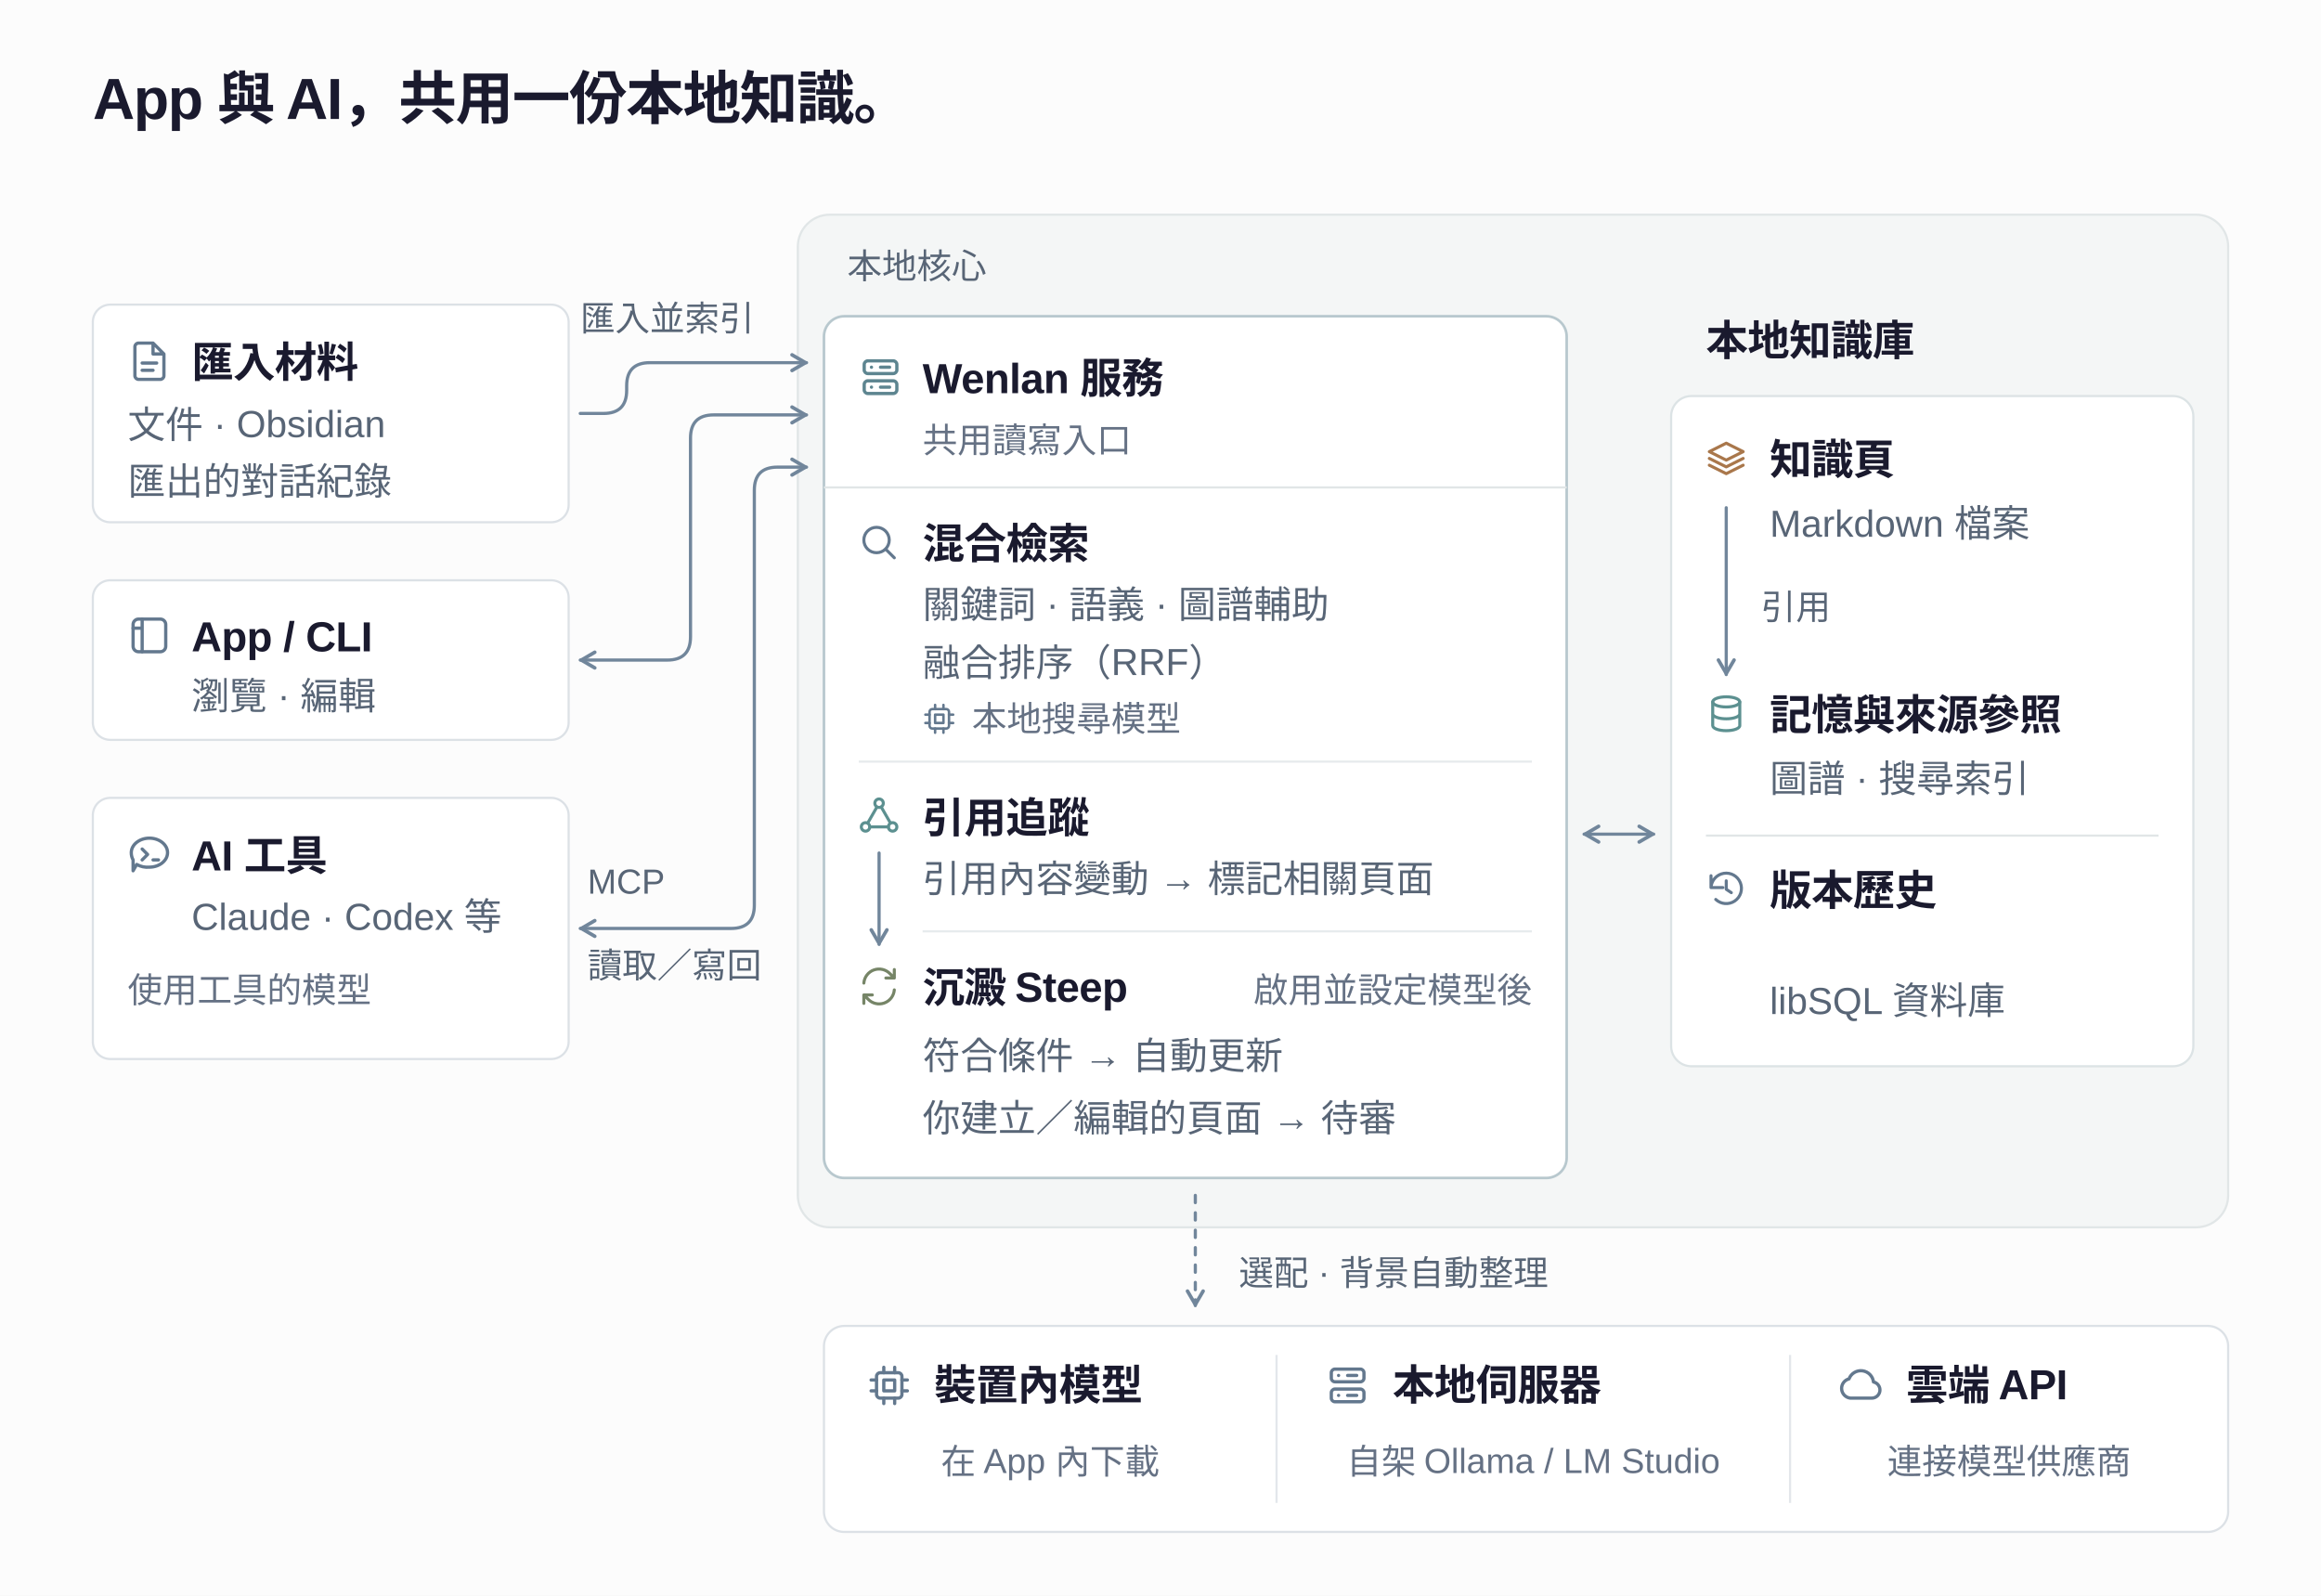
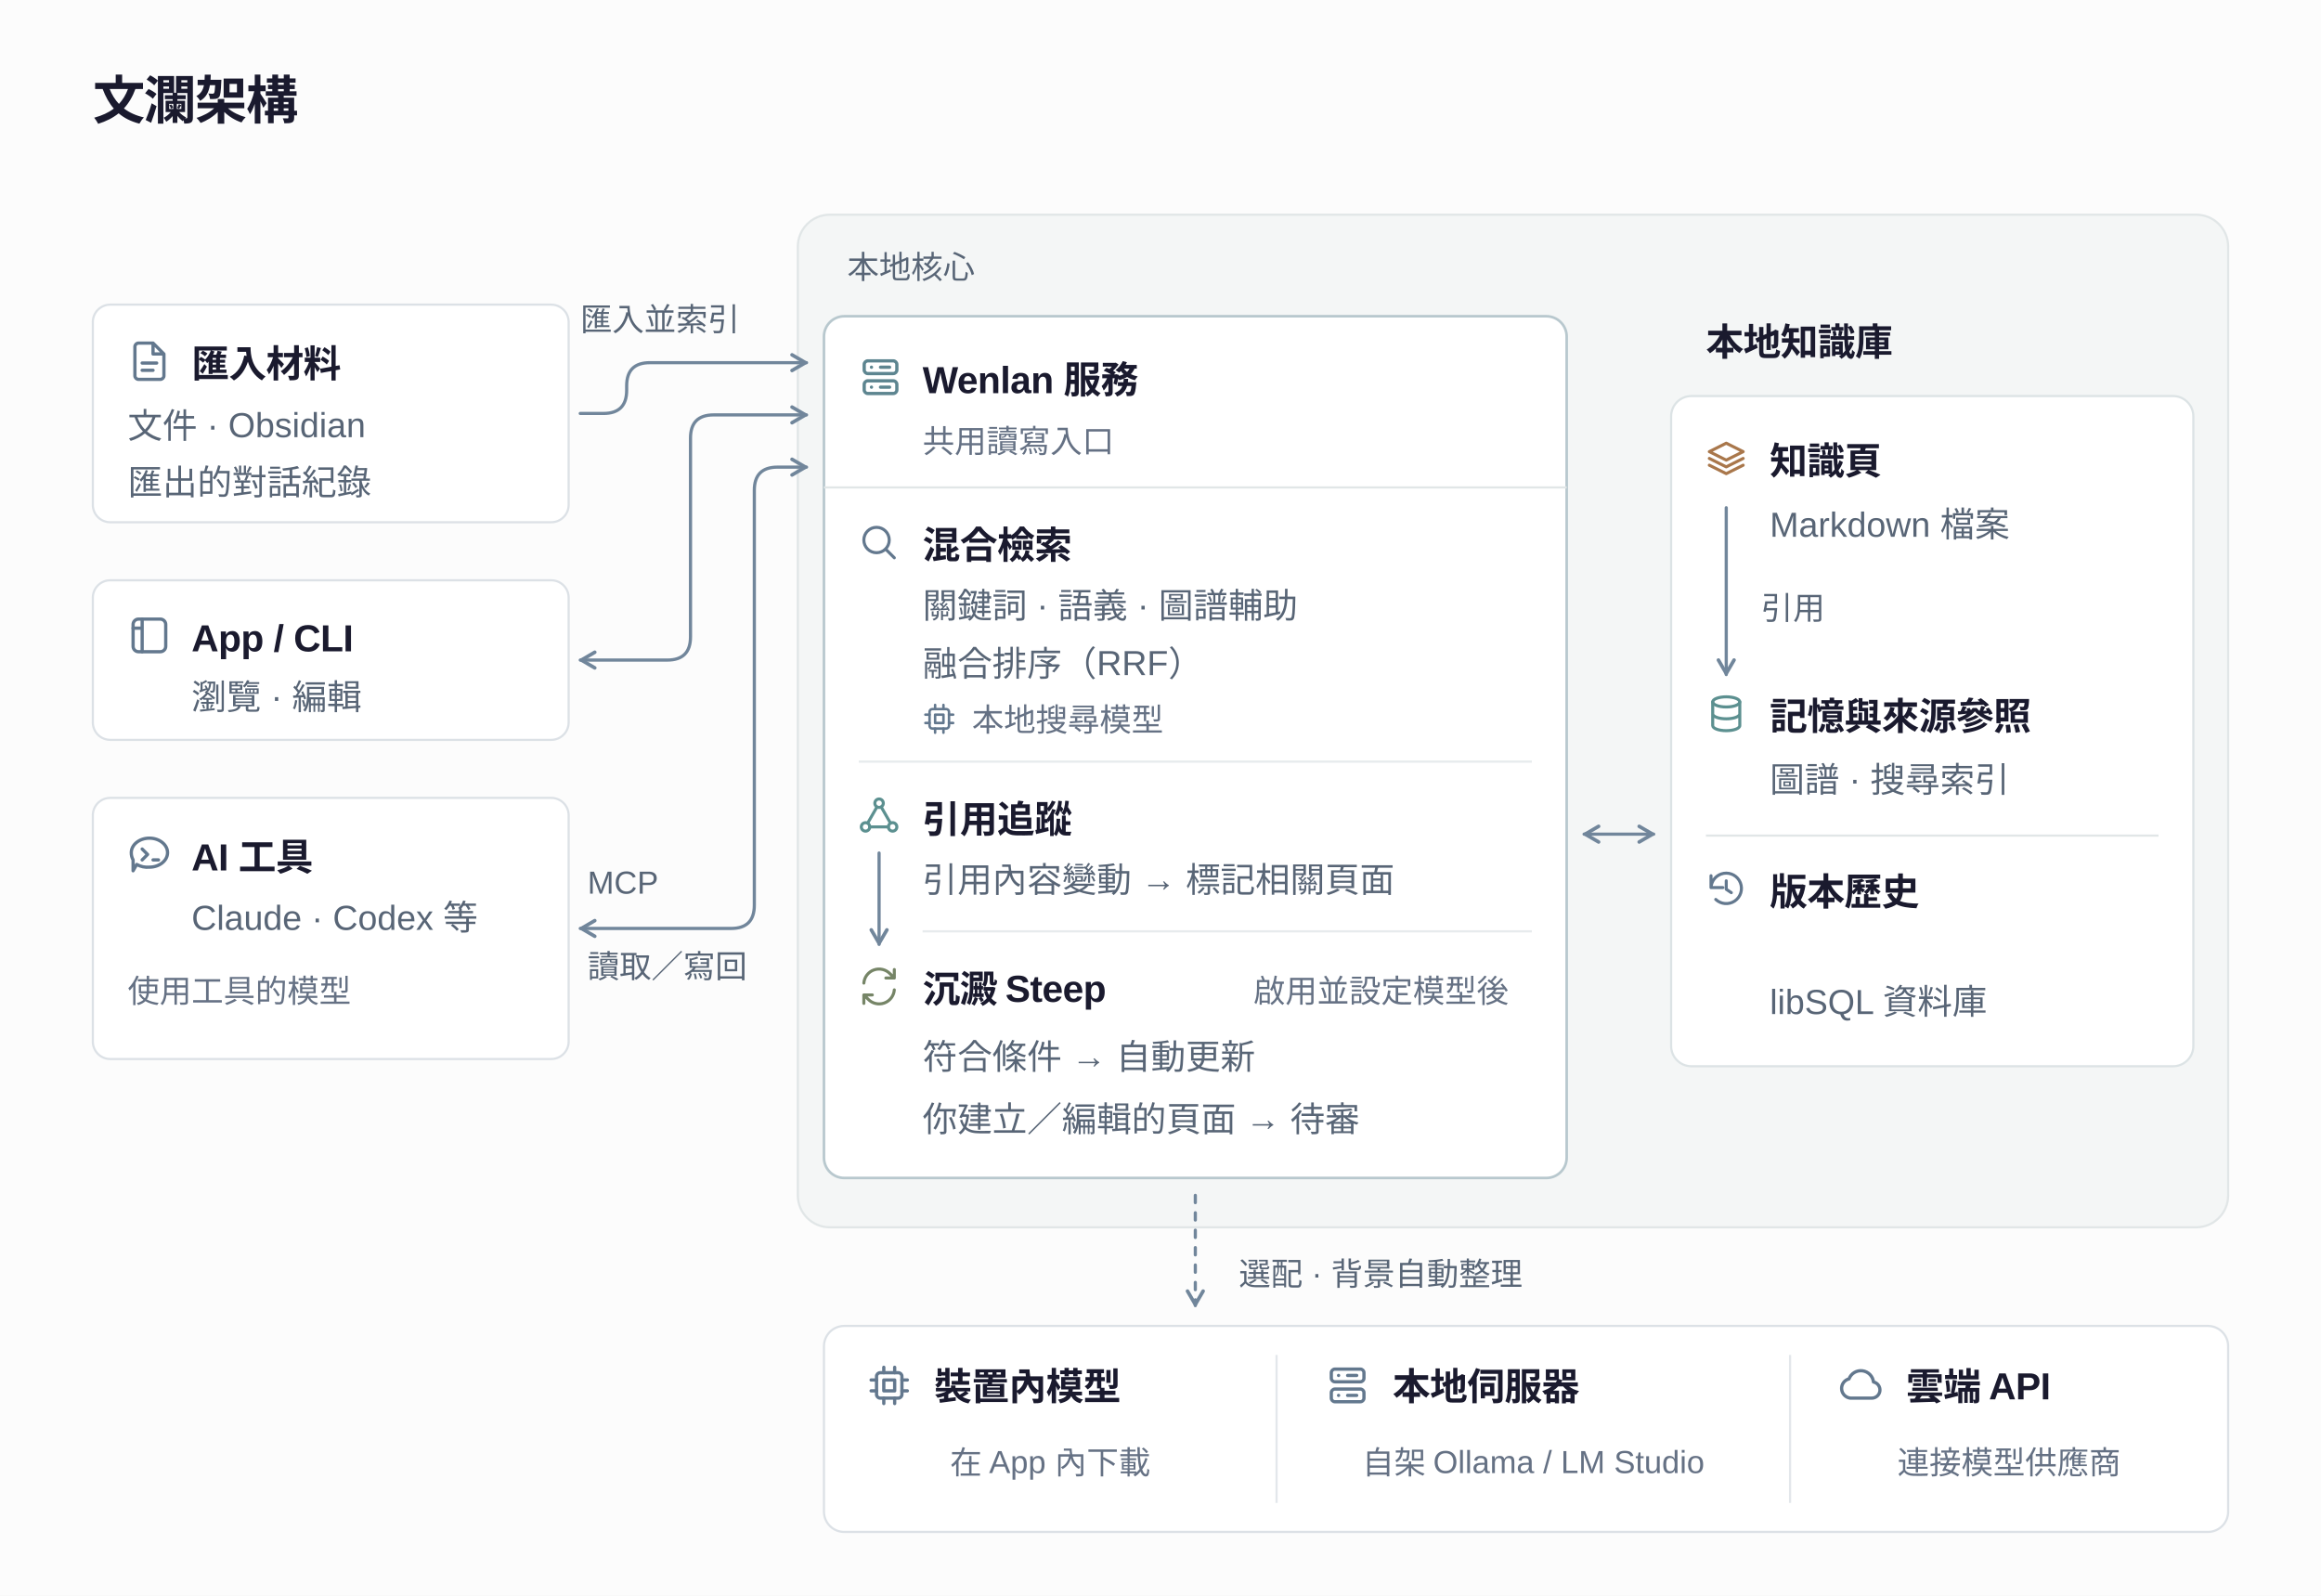
<svg xmlns="http://www.w3.org/2000/svg" width="1600" height="1100" viewBox="0 0 1600 1100">
  <defs>
    <style>
      text { font-family: 'PingFang TC','Helvetica Neue',Arial,sans-serif; fill:#1a1a2e; }
-       .title {font-size:40px;font-weight:600;letter-spacing:-.8px}
-       .heading {font-size:29px;font-weight:600;letter-spacing:-.3px}
-       .body {font-size:26px;font-weight:400;fill:#586576}
-       .label {font-size:24px;font-weight:500;fill:#586576}
-       .small {font-size:24px;font-weight:400;fill:#657184}
+       .title {font-size:36px;font-weight:600;letter-spacing:-.8px}
+       .heading {font-size:26px;font-weight:600;letter-spacing:-.3px}
+       .body {font-size:24px;font-weight:400;fill:#586576}
+       .label {font-size:22px;font-weight:500;fill:#586576}
+       .small {font-size:22px;font-weight:400;fill:#657184}
      .icon {fill:none;stroke:currentColor;stroke-width:1.8;stroke-linecap:round;stroke-linejoin:round}
      .wire {fill:none;stroke:#71869b;stroke-width:2.2;stroke-linecap:round;stroke-linejoin:round}
    </style>
    <marker id="arrow" viewBox="0 0 10 10" refX="8.5" refY="5" markerWidth="7" markerHeight="7" orient="auto-start-reverse">
      <path d="M2 1.5 8 5 2 8.5" fill="none" stroke="#71869b" stroke-width="1.6" stroke-linecap="round" stroke-linejoin="round" />
    </marker>
    <symbol id="app" viewBox="0 0 24 24">
      <rect x="3" y="3" width="18" height="18" rx="3" />
      <path d="M8 3v18M3 8h5" />
    </symbol>
    <symbol id="tools" viewBox="0 0 24 24">
      <path d="M5 17.5 3 21v-6a8 8 0 0 1-1-4c0-4.4 4.5-8 10-8s10 3.6 10 8-4.5 8-10 8a12 12 0 0 1-7-1.5Z" />
      <path d="m8 9 3 3-3 3m6 0h3" />
    </symbol>
    <symbol id="layers" viewBox="0 0 24 24">
      <path d="m12 3 10 5-10 5L2 8 12 3Zm-10 9 10 5 10-5M2 16l10 5 10-5" />
    </symbol>
    <symbol id="database" viewBox="0 0 24 24">
      <ellipse cx="12" cy="5" rx="8" ry="3" />
      <path d="M4 5v14c0 1.7 3.6 3 8 3s8-1.3 8-3V5M4 12c0 1.7 3.6 3 8 3s8-1.3 8-3" />
    </symbol>
    <symbol id="server" viewBox="0 0 24 24">
      <rect x="3" y="3" width="18" height="7" rx="2" />
      <rect x="3" y="14" width="18" height="7" rx="2" />
      <path d="M7 6.5h.01M7 17.5h.01M12 6.5h5M12 17.5h5" />
    </symbol>
    <symbol id="chip" viewBox="0 0 24 24">
      <rect x="5" y="5" width="14" height="14" rx="2" />
      <path d="M9 9h6v6H9zM9 2v3M15 2v3M9 19v3M15 19v3M2 9h3M2 15h3M19 9h3M19 15h3" />
    </symbol>
    <symbol id="cloud" viewBox="0 0 24 24">
      <path d="M6 19H18a4.5 4.5 0 0 0 .8-8.9A7 7 0 0 0 5.3 8.4 5.4 5.4 0 0 0 6 19Z" />
    </symbol>
    <symbol id="file" viewBox="0 0 24 24">
      <path d="M14 2H6a2 2 0 0 0-2 2v16a2 2 0 0 0 2 2h12a2 2 0 0 0 2-2V8Z M14 2v6h6 M8 13h8 M8 17h6" />
    </symbol>
    <symbol id="search" viewBox="0 0 24 24">
      <circle cx="10.5" cy="10.5" r="7.5" />
      <path d="m16 16 5 5" />
    </symbol>
    <symbol id="graph" viewBox="0 0 24 24">
      <circle cx="12" cy="4" r="2.5" />
      <circle cx="4" cy="18" r="2.5" />
      <circle cx="20" cy="18" r="2.5" />
      <path d="M10.7 6.3 5.3 15.7 M13.3 6.3l5.4 9.4 M6.5 18h11" />
    </symbol>
    <symbol id="refresh" viewBox="0 0 24 24">
      <path d="M3 10a9 9 0 0 1 15.5-5.5L21 7 M21 2v5h-5 M21 14a9 9 0 0 1-15.5 5.5L3 17 M3 22v-5h5" />
    </symbol>
    <symbol id="history" viewBox="0 0 24 24">
      <path d="M3 11a9 9 0 1 1 2.8 7 M3 4v7h7 M12 7v5l3 2" />
    </symbol>
  </defs>
  <rect width="1600" height="1100" fill="#fcfcfc" />
-   <text class="title" x="64" y="82">App 與 AI，共用一份本地知識。</text>
+   <text class="title" x="64" y="82">文瀾架構</text>
  <rect x="550" y="148" width="986" height="698" rx="22" fill="#f4f6f6" stroke="#e1e6e7" stroke-width="1.5" />
  <text class="label" x="584" y="192">本地核心</text>
  <rect x="64" y="210" width="328" height="150" rx="12" fill="#fff" stroke="#dce1e6" stroke-width="1.5" />
  <use href="#file" x="88" y="234" width="30" height="30" class="icon" color="#63788e" />
  <text class="heading" x="132" y="260">匯入材料</text>
  <text class="body" x="88" y="302">文件 · Obsidian</text>
  <text class="body" x="88" y="341">匯出的對話紀錄</text>
  <rect x="64" y="400" width="328" height="110" rx="12" fill="#fff" stroke="#dce1e6" stroke-width="1.5" />
  <use href="#app" x="88" y="423" width="30" height="30" class="icon" color="#63788e" />
  <text class="heading" x="132" y="449">App / CLI</text>
  <text class="body" x="132" y="489">瀏覽 · 編輯</text>
  <rect x="64" y="550" width="328" height="180" rx="12" fill="#fff" stroke="#dce1e6" stroke-width="1.5" />
  <use href="#tools" x="88" y="574" width="30" height="30" class="icon" color="#63788e" />
  <text class="heading" x="132" y="600">AI 工具</text>
  <text class="body" x="132" y="641">Claude · Codex 等</text>
  <text class="small" x="88" y="691">使用工具的模型</text>
  <path class="wire" d="M400 285H416Q432 285 432 269V266Q432 250 448 250H556" marker-end="url(#arrow)" />
  <path class="wire" d="M400 455H460Q476 455 476 439V302Q476 286 492 286H556" marker-start="url(#arrow)" marker-end="url(#arrow)" />
  <path class="wire" d="M400 640H504Q520 640 520 624V338Q520 322 536 322H556" marker-start="url(#arrow)" marker-end="url(#arrow)" />
  <text class="label" x="400" y="228">匯入並索引</text>
  <text class="label" x="405" y="616">MCP</text>
  <text class="label" x="405" y="674">讀取／寫回</text>
  <rect x="568" y="218" width="512" height="594" rx="14" fill="#fff" stroke="#b8c8ce" stroke-width="1.8" />
  <use href="#server" x="592" y="245" width="30" height="30" class="icon" color="#5d8590" />
  <text class="heading" x="636" y="271">Wenlan 服務</text>
  <text class="small" x="636" y="312">共用讀寫入口</text>
  <path d="M568 336H1080" stroke="#e1e6e7" stroke-width="1.5" />
  <use href="#search" x="592" y="360" width="28" height="28" class="icon" color="#63788e" />
  <text class="heading" x="636" y="385">混合檢索</text>
  <text class="body" x="636" y="426">關鍵詞 · 語義 · 圖譜輔助</text>
  <text class="body" x="636" y="466">融合排序（RRF）</text>
  <use href="#chip" x="636" y="484" width="23" height="23" class="icon" color="#63788e" />
  <text class="small" x="670" y="504">本地搜尋模型</text>
  <path d="M592 525H1056" stroke="#e7ebed" stroke-width="1.5" />
  <use href="#graph" x="592" y="549" width="28" height="28" class="icon" color="#5c9090" />
  <text class="heading" x="636" y="574">引用追蹤</text>
  <text class="body" x="636" y="615">引用內容變動 → 標記相關頁面</text>
  <path class="wire" d="M606 588V651" stroke="#91a09a" marker-end="url(#arrow)" />
  <path d="M636 642H1056" stroke="#e7ebed" stroke-width="1.5" />
  <use href="#refresh" x="592" y="666" width="28" height="28" class="icon" color="#768567" />
  <text class="heading" x="636" y="691">沉澱 Steep</text>
  <text class="small" x="864" y="691">啟用並設定模型後</text>
  <text class="body" x="636" y="737">符合條件 → 自動更新</text>
  <text class="body" x="636" y="780">你建立／編輯的頁面 → 待審</text>
  <path class="wire" d="M1092 575H1140" marker-start="url(#arrow)" marker-end="url(#arrow)" />
  <text class="heading" x="1176" y="245">本地知識庫</text>
  <rect x="1152" y="273" width="360" height="462" rx="14" fill="#fff" stroke="#dce3e5" stroke-width="1.5" />
  <use href="#layers" x="1176" y="302" width="28" height="28" class="icon" color="#a9774b" />
  <text class="heading" x="1220" y="327">知識頁</text>
  <text class="body" x="1220" y="370">Markdown 檔案</text>
  <path class="wire" d="M1190 350V465" marker-end="url(#arrow)" />
  <text class="label" x="1214" y="427">引用</text>
  <use href="#database" x="1176" y="478" width="28" height="28" class="icon" color="#5c9090" />
  <text class="heading" x="1220" y="503">記憶與來源參照</text>
  <text class="body" x="1220" y="546">圖譜 · 搜尋索引</text>
  <path d="M1176 576H1488" stroke="#e1e6e7" stroke-width="1.5" />
  <use href="#history" x="1176" y="599" width="28" height="28" class="icon" color="#63788e" />
  <text class="heading" x="1220" y="624">版本歷史</text>
  <text class="body" x="1220" y="699">libSQL 資料庫</text>
  <path class="wire" d="M824 824V900" marker-end="url(#arrow)" stroke-dasharray="5 7" />
  <text class="label" x="854" y="886">選配 · 背景自動整理</text>
  <rect x="568" y="914" width="968" height="142" rx="14" fill="#fff" stroke="#dce1e6" stroke-width="1.5" />
  <use href="#chip" x="598" y="940" width="30" height="30" class="icon" color="#63788e" />
  <text class="heading" x="644" y="965">裝置內模型</text>
  <path d="M880 934V1036M1234 934V1036" stroke="#e3e7eb" stroke-width="1.5" />
  <use href="#server" x="914" y="940" width="30" height="30" class="icon" color="#63788e" />
  <text class="heading" x="960" y="965">本地伺服器</text>
  <use href="#cloud" x="1268" y="940" width="30" height="30" class="icon" color="#63788e" />
  <text class="heading" x="1314" y="965">雲端 API</text>
  <text class="small" x="724" y="1016" text-anchor="middle">在 App 內下載</text>
  <text class="small" x="1057" y="1016" text-anchor="middle">自架 Ollama / LM Studio</text>
  <text class="small" x="1385" y="1016" text-anchor="middle">連接模型供應商</text>
</svg>
